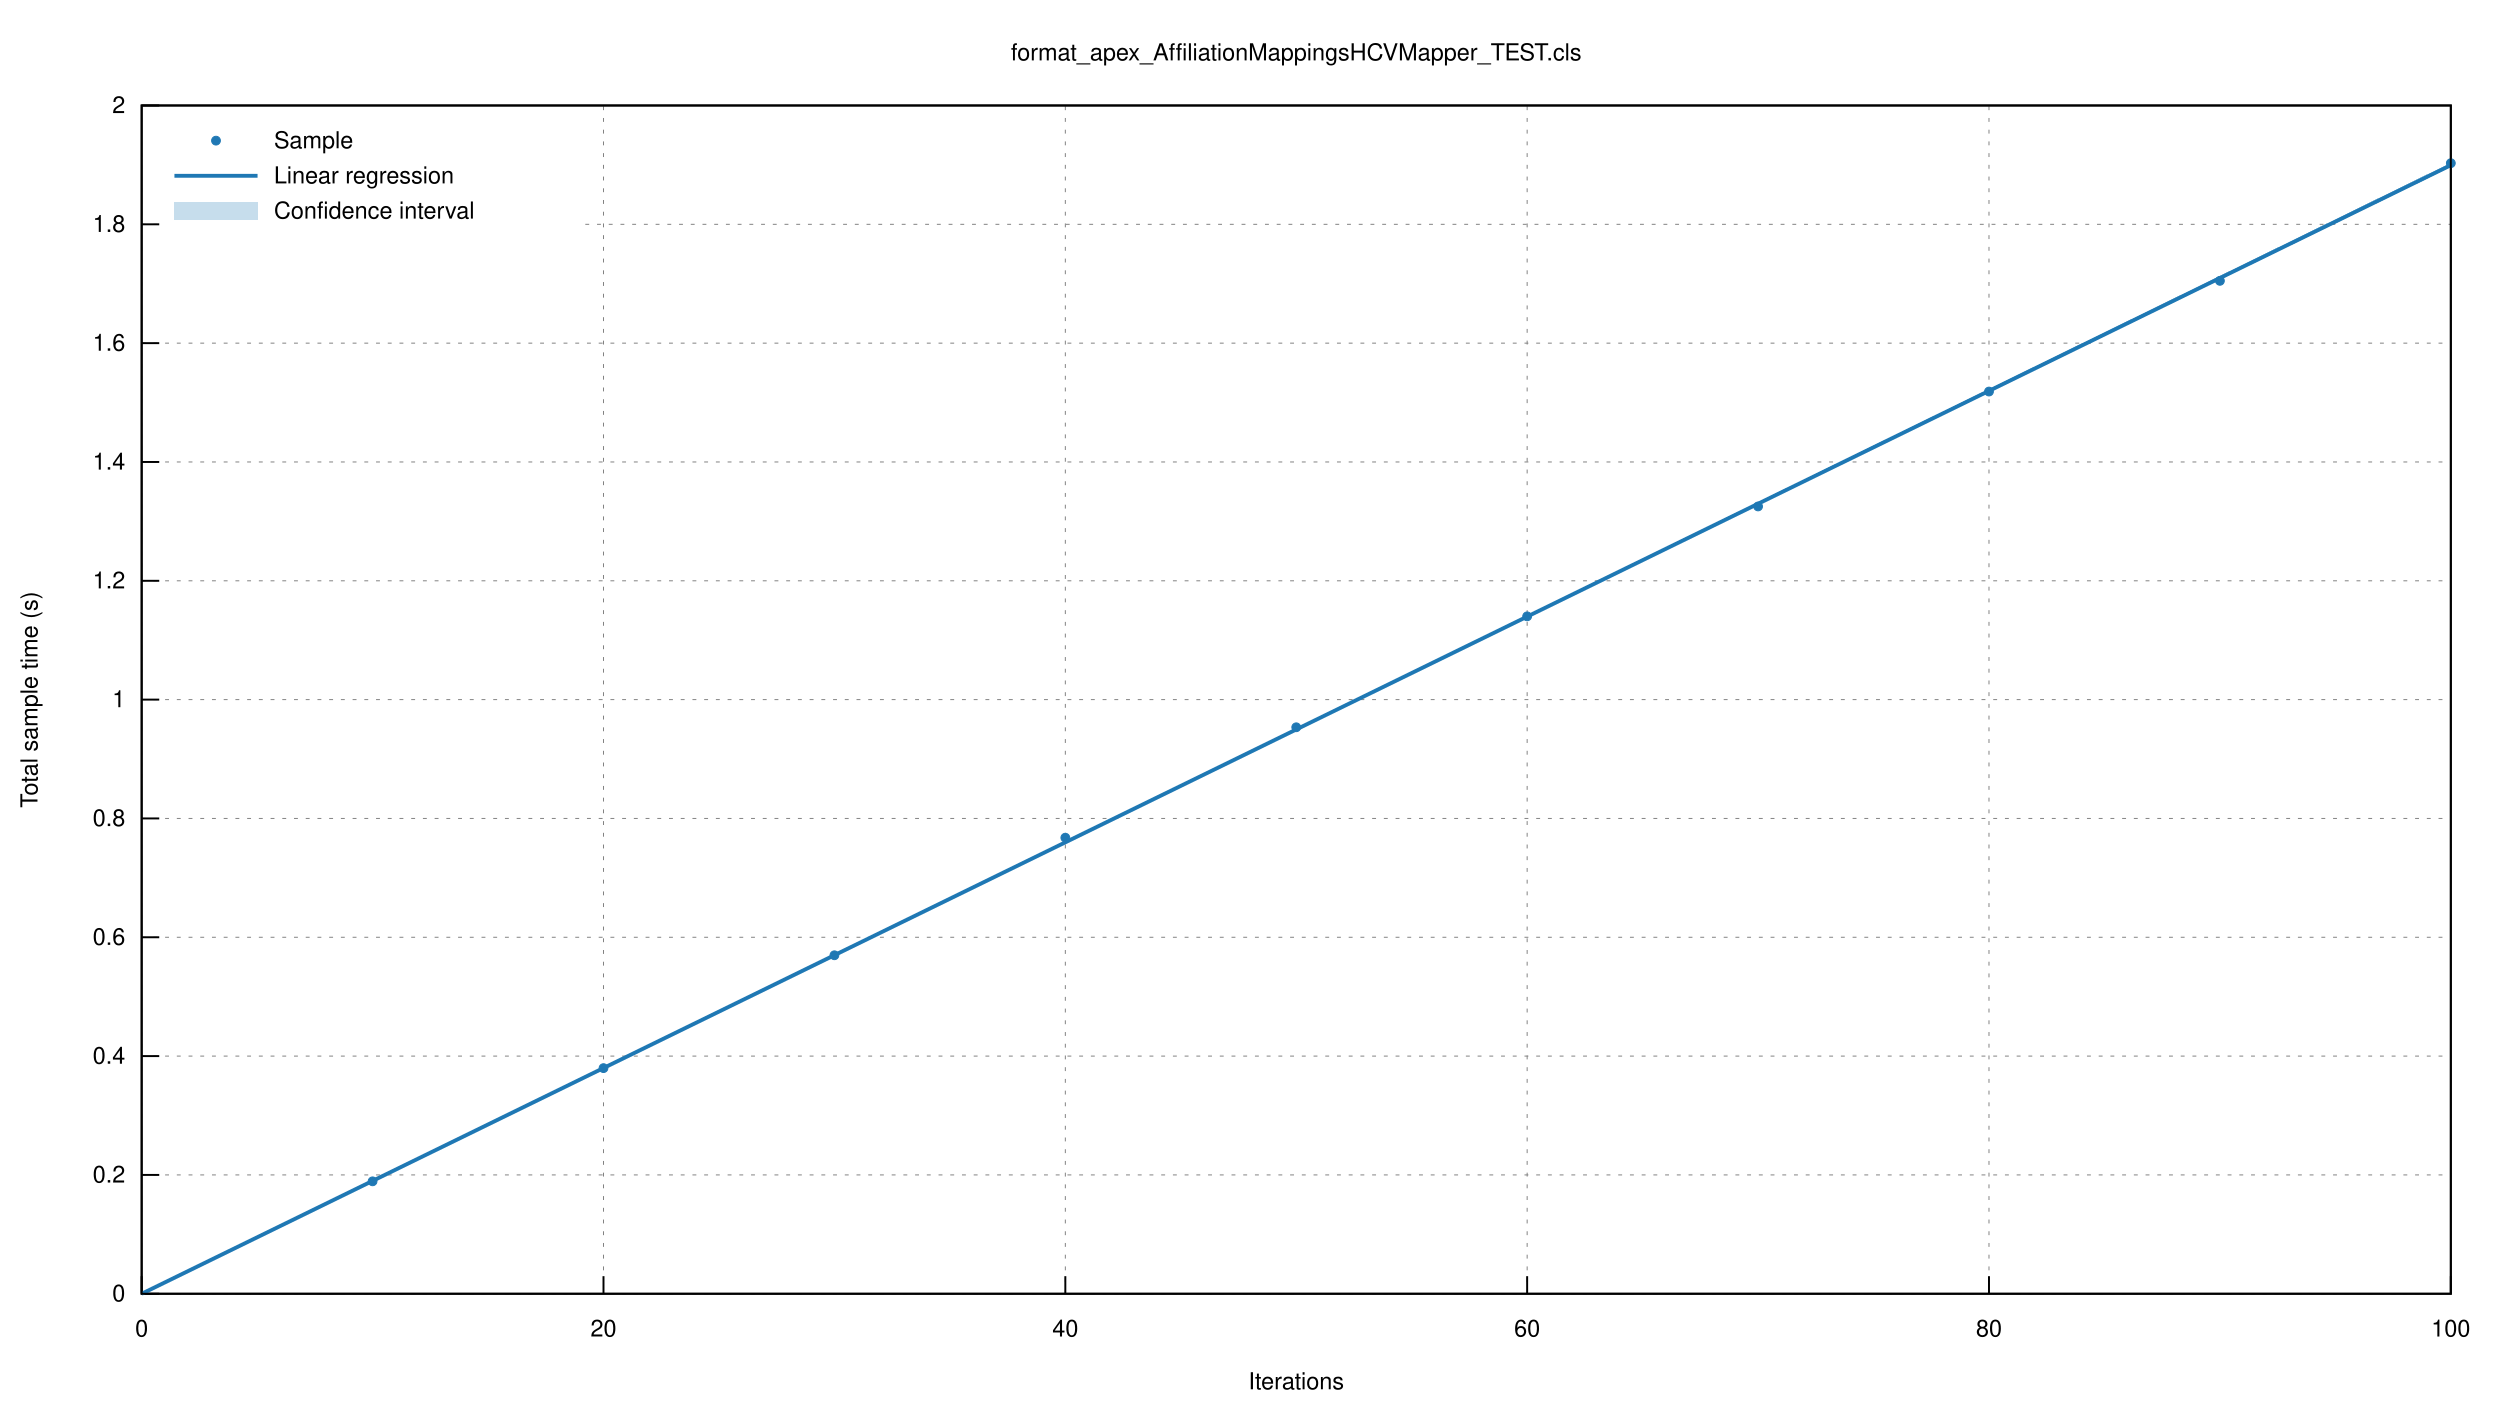
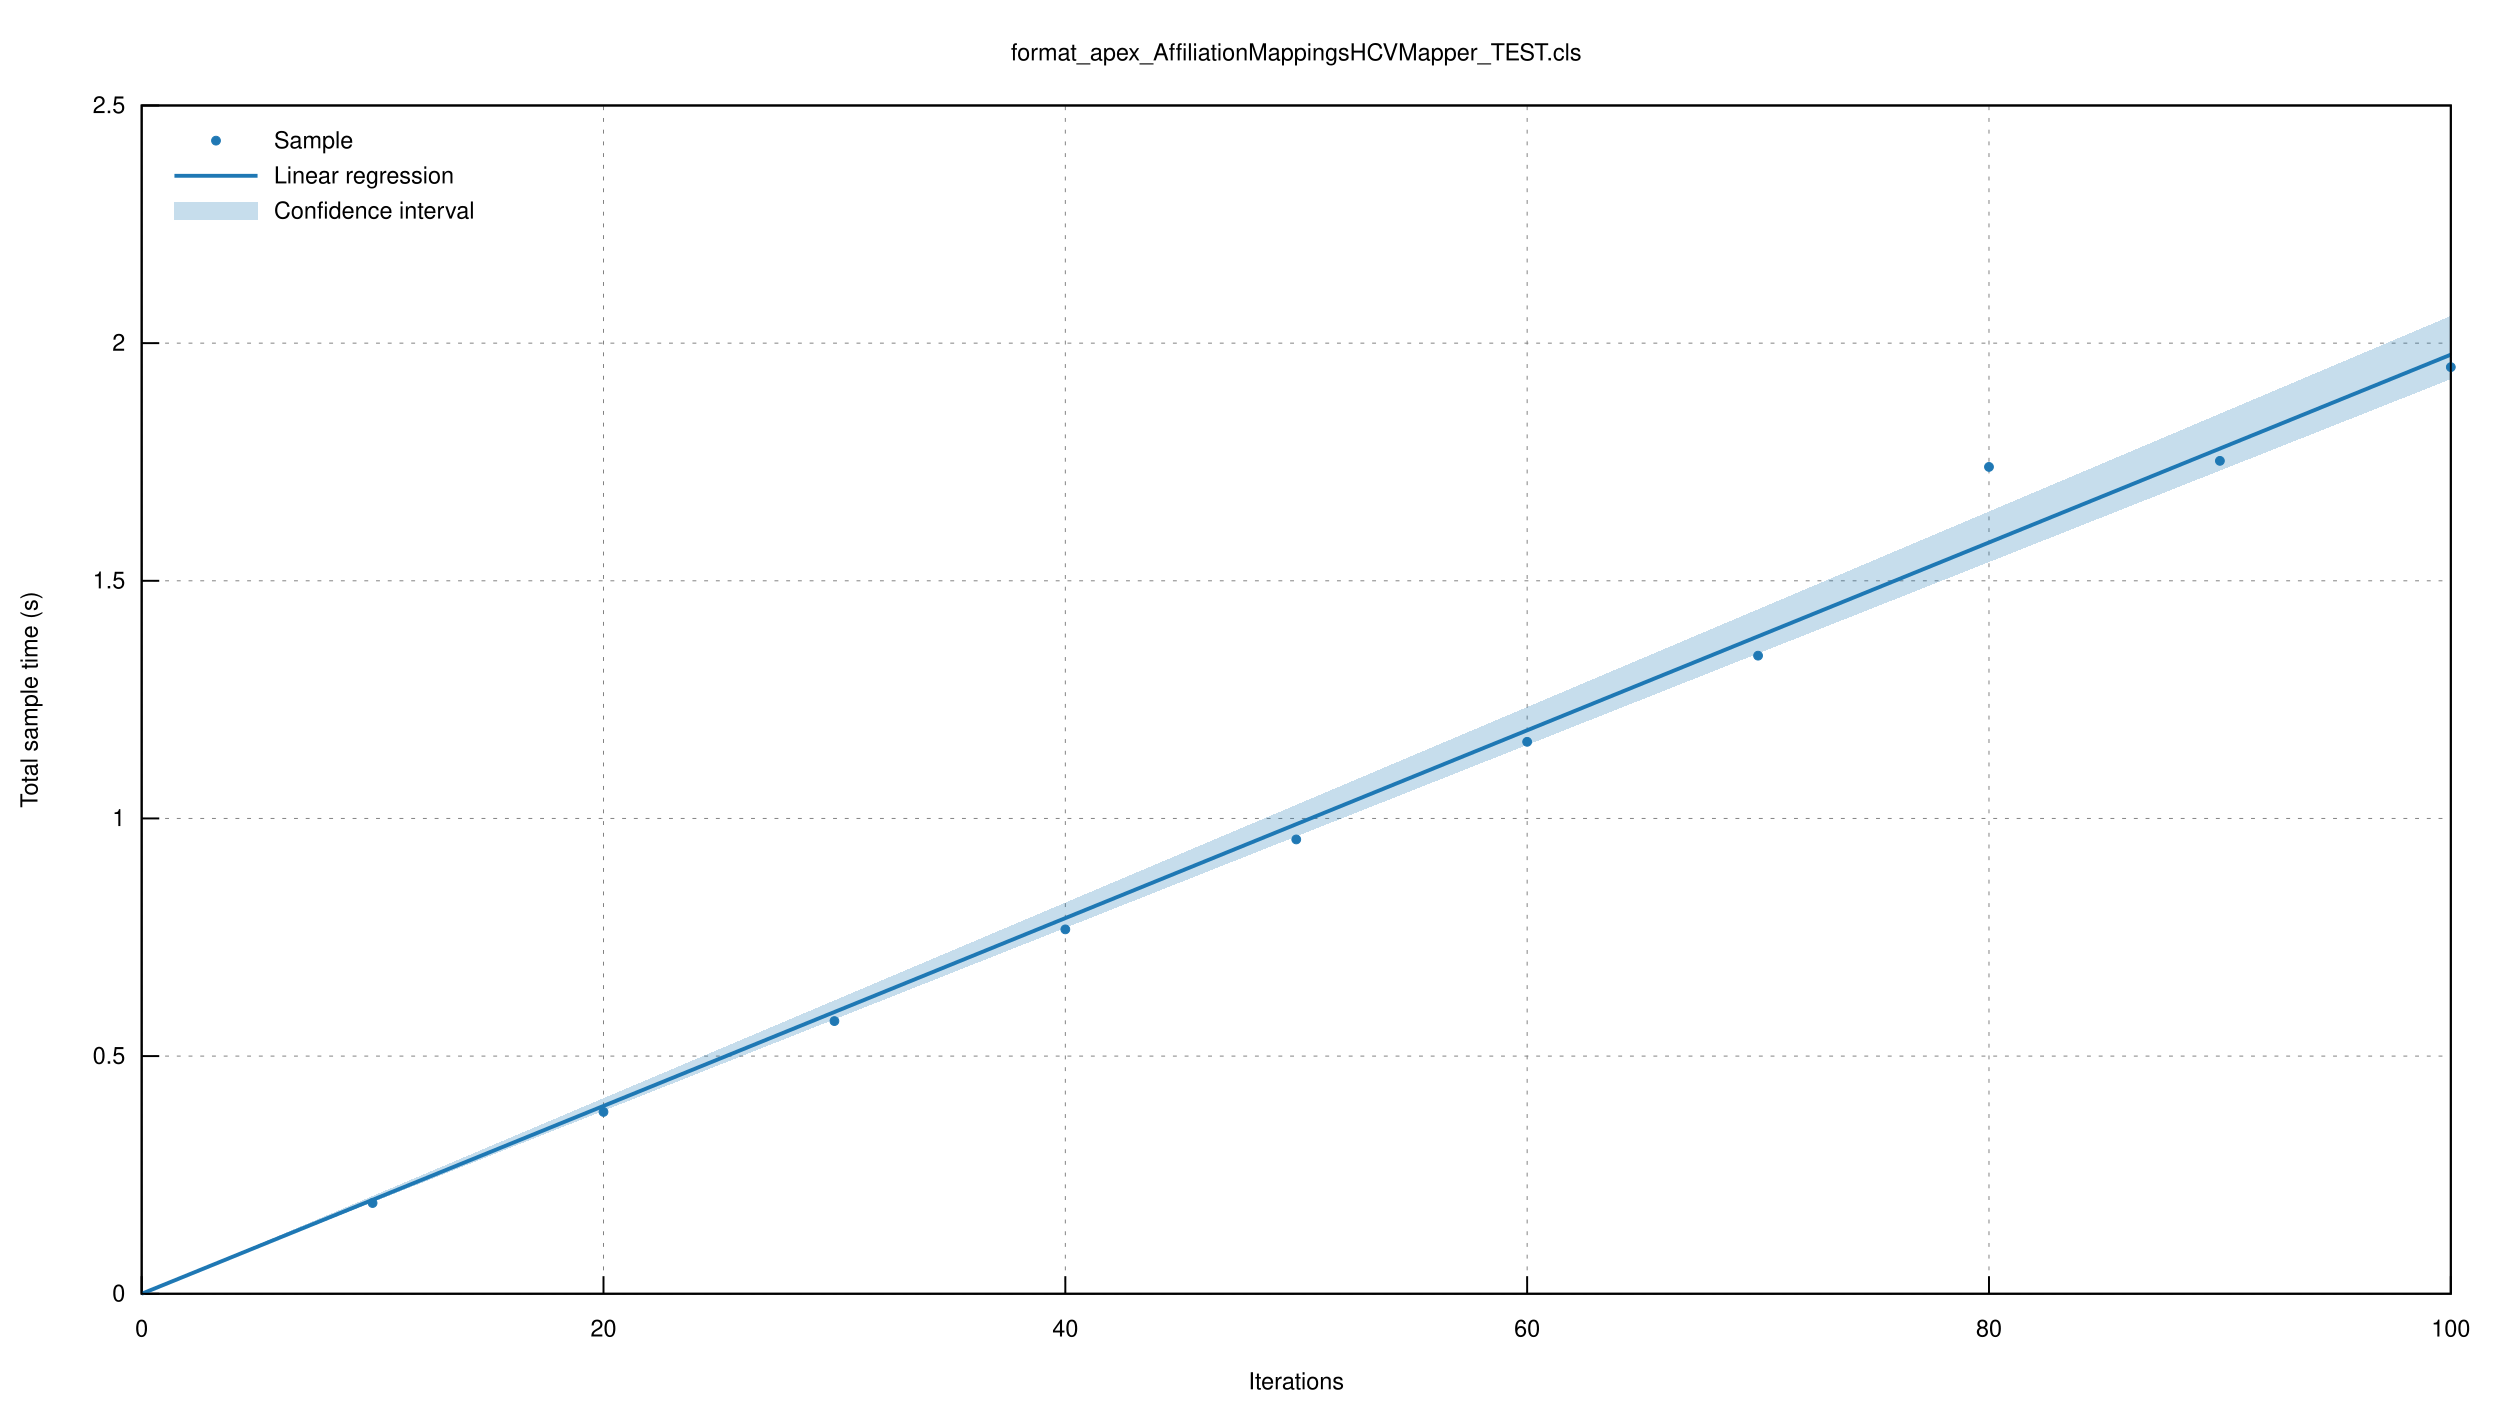
<svg xmlns="http://www.w3.org/2000/svg" xmlns:xlink="http://www.w3.org/1999/xlink" viewBox="0 0 1280 720">
  <g id="gnuplot_canvas">
    <rect x="0" y="0" width="1280" height="720" fill="none" />
    <defs>
      <circle id="gpDot" r="0.5" stroke-width="0.5" stroke="currentColor" />
      <path id="gpPt0" stroke-width="0.222" stroke="currentColor" d="M-1,0 h2 M0,-1 v2" />
      <path id="gpPt1" stroke-width="0.222" stroke="currentColor" d="M-1,-1 L1,1 M1,-1 L-1,1" />
      <path id="gpPt2" stroke-width="0.222" stroke="currentColor" d="M-1,0 L1,0 M0,-1 L0,1 M-1,-1 L1,1 M-1,1 L1,-1" />
      <rect id="gpPt3" stroke-width="0.222" stroke="currentColor" x="-1" y="-1" width="2" height="2" />
      <rect id="gpPt4" stroke-width="0.222" stroke="currentColor" fill="currentColor" x="-1" y="-1" width="2" height="2" />
      <circle id="gpPt5" stroke-width="0.222" stroke="currentColor" cx="0" cy="0" r="1" />
      <use xlink:href="#gpPt5" id="gpPt6" fill="currentColor" stroke="none" />
      <path id="gpPt7" stroke-width="0.222" stroke="currentColor" d="M0,-1.33 L-1.33,0.67 L1.33,0.67 z" />
      <use xlink:href="#gpPt7" id="gpPt8" fill="currentColor" stroke="none" />
      <use xlink:href="#gpPt7" id="gpPt9" stroke="currentColor" transform="rotate(180)" />
      <use xlink:href="#gpPt9" id="gpPt10" fill="currentColor" stroke="none" />
      <use xlink:href="#gpPt3" id="gpPt11" stroke="currentColor" transform="rotate(45)" />
      <use xlink:href="#gpPt11" id="gpPt12" fill="currentColor" stroke="none" />
      <path id="gpPt13" stroke-width="0.222" stroke="currentColor" d="M0,1.330 L1.265,0.411 L0.782,-1.067 L-0.782,-1.076 L-1.265,0.411 z" />
      <use xlink:href="#gpPt13" id="gpPt14" fill="currentColor" stroke="none" />
      <filter id="textbox" filterUnits="objectBoundingBox" x="0" y="0" height="1" width="1">
        <feFlood flood-color="white" flood-opacity="1" result="bgnd" />
        <feComposite in="SourceGraphic" in2="bgnd" operator="atop" />
      </filter>
      <filter id="greybox" filterUnits="objectBoundingBox" x="0" y="0" height="1" width="1">
        <feFlood flood-color="lightgrey" flood-opacity="1" result="grey" />
        <feComposite in="SourceGraphic" in2="grey" operator="atop" />
      </filter>
    </defs>
    <g fill="none" color="white" stroke="currentColor" stroke-width="1.00" stroke-linecap="butt" stroke-linejoin="miter">
</g>
    <g fill="none" color="black" stroke="currentColor" stroke-width="1.00" stroke-linecap="butt" stroke-linejoin="miter">
</g>
    <g fill="none" color="black" stroke="black" stroke-width="0.50" stroke-linecap="butt" stroke-linejoin="miter">
</g>
    <g fill="none" color="gray" stroke="currentColor" stroke-width="0.50" stroke-linecap="butt" stroke-linejoin="miter">
      <path stroke="gray" stroke-dasharray="2,4" class="gridline" d="M72.53,662.40 L1254.82,662.40  " />
    </g>
    <g fill="none" color="gray" stroke="gray" stroke-width="1.00" stroke-linecap="butt" stroke-linejoin="miter">
</g>
    <g fill="none" color="black" stroke="currentColor" stroke-width="1.00" stroke-linecap="butt" stroke-linejoin="miter">
      <path stroke="black" d="M72.53,662.40 L81.53,662.40  " />
      <g transform="translate(64.14,666.30)" stroke="none" fill="black" font-family="Helvetica" font-size="12.00" text-anchor="end">
        <text>
          <tspan font-family="Helvetica"> 0</tspan>
        </text>
      </g>
    </g>
    <g fill="none" color="black" stroke="currentColor" stroke-width="1.00" stroke-linecap="butt" stroke-linejoin="miter">
</g>
    <g fill="none" color="black" stroke="black" stroke-width="0.50" stroke-linecap="butt" stroke-linejoin="miter">
</g>
    <g fill="none" color="gray" stroke="currentColor" stroke-width="0.50" stroke-linecap="butt" stroke-linejoin="miter">
-       <path stroke="gray" stroke-dasharray="2,4" class="gridline" d="M72.53,601.56 L1254.82,601.56  " />
-     </g>
-     <g fill="none" color="gray" stroke="gray" stroke-width="1.00" stroke-linecap="butt" stroke-linejoin="miter">
- </g>
-     <g fill="none" color="black" stroke="currentColor" stroke-width="1.00" stroke-linecap="butt" stroke-linejoin="miter">
-       <path stroke="black" d="M72.53,601.56 L81.53,601.56  " />
-       <g transform="translate(64.14,605.46)" stroke="none" fill="black" font-family="Helvetica" font-size="12.00" text-anchor="end">
-         <text>
-           <tspan font-family="Helvetica"> 0.2</tspan>
-         </text>
-       </g>
-     </g>
-     <g fill="none" color="black" stroke="currentColor" stroke-width="1.00" stroke-linecap="butt" stroke-linejoin="miter">
- </g>
-     <g fill="none" color="black" stroke="black" stroke-width="0.50" stroke-linecap="butt" stroke-linejoin="miter">
- </g>
-     <g fill="none" color="gray" stroke="currentColor" stroke-width="0.50" stroke-linecap="butt" stroke-linejoin="miter">
      <path stroke="gray" stroke-dasharray="2,4" class="gridline" d="M72.53,540.72 L1254.82,540.72  " />
    </g>
    <g fill="none" color="gray" stroke="gray" stroke-width="1.00" stroke-linecap="butt" stroke-linejoin="miter">
</g>
    <g fill="none" color="black" stroke="currentColor" stroke-width="1.00" stroke-linecap="butt" stroke-linejoin="miter">
      <path stroke="black" d="M72.53,540.72 L81.53,540.72  " />
      <g transform="translate(64.14,544.62)" stroke="none" fill="black" font-family="Helvetica" font-size="12.00" text-anchor="end">
        <text>
-           <tspan font-family="Helvetica"> 0.4</tspan>
-         </text>
-       </g>
-     </g>
-     <g fill="none" color="black" stroke="currentColor" stroke-width="1.00" stroke-linecap="butt" stroke-linejoin="miter">
- </g>
-     <g fill="none" color="black" stroke="black" stroke-width="0.50" stroke-linecap="butt" stroke-linejoin="miter">
- </g>
-     <g fill="none" color="gray" stroke="currentColor" stroke-width="0.50" stroke-linecap="butt" stroke-linejoin="miter">
-       <path stroke="gray" stroke-dasharray="2,4" class="gridline" d="M72.53,479.88 L1254.82,479.88  " />
-     </g>
-     <g fill="none" color="gray" stroke="gray" stroke-width="1.00" stroke-linecap="butt" stroke-linejoin="miter">
- </g>
-     <g fill="none" color="black" stroke="currentColor" stroke-width="1.00" stroke-linecap="butt" stroke-linejoin="miter">
-       <path stroke="black" d="M72.53,479.88 L81.53,479.88  " />
-       <g transform="translate(64.14,483.78)" stroke="none" fill="black" font-family="Helvetica" font-size="12.00" text-anchor="end">
-         <text>
-           <tspan font-family="Helvetica"> 0.6</tspan>
+           <tspan font-family="Helvetica"> 0.5</tspan>
        </text>
      </g>
    </g>
    <g fill="none" color="black" stroke="currentColor" stroke-width="1.00" stroke-linecap="butt" stroke-linejoin="miter">
</g>
    <g fill="none" color="black" stroke="black" stroke-width="0.50" stroke-linecap="butt" stroke-linejoin="miter">
</g>
    <g fill="none" color="gray" stroke="currentColor" stroke-width="0.50" stroke-linecap="butt" stroke-linejoin="miter">
      <path stroke="gray" stroke-dasharray="2,4" class="gridline" d="M72.53,419.04 L1254.82,419.04  " />
    </g>
    <g fill="none" color="gray" stroke="gray" stroke-width="1.00" stroke-linecap="butt" stroke-linejoin="miter">
</g>
    <g fill="none" color="black" stroke="currentColor" stroke-width="1.00" stroke-linecap="butt" stroke-linejoin="miter">
      <path stroke="black" d="M72.53,419.04 L81.53,419.04  " />
      <g transform="translate(64.14,422.94)" stroke="none" fill="black" font-family="Helvetica" font-size="12.00" text-anchor="end">
        <text>
-           <tspan font-family="Helvetica"> 0.8</tspan>
-         </text>
-       </g>
-     </g>
-     <g fill="none" color="black" stroke="currentColor" stroke-width="1.00" stroke-linecap="butt" stroke-linejoin="miter">
- </g>
-     <g fill="none" color="black" stroke="black" stroke-width="0.50" stroke-linecap="butt" stroke-linejoin="miter">
- </g>
-     <g fill="none" color="gray" stroke="currentColor" stroke-width="0.50" stroke-linecap="butt" stroke-linejoin="miter">
-       <path stroke="gray" stroke-dasharray="2,4" class="gridline" d="M72.53,358.20 L1254.82,358.20  " />
-     </g>
-     <g fill="none" color="gray" stroke="gray" stroke-width="1.00" stroke-linecap="butt" stroke-linejoin="miter">
- </g>
-     <g fill="none" color="black" stroke="currentColor" stroke-width="1.00" stroke-linecap="butt" stroke-linejoin="miter">
-       <path stroke="black" d="M72.53,358.20 L81.53,358.20  " />
-       <g transform="translate(64.14,362.10)" stroke="none" fill="black" font-family="Helvetica" font-size="12.00" text-anchor="end">
-         <text>
          <tspan font-family="Helvetica"> 1</tspan>
        </text>
      </g>
    </g>
    <g fill="none" color="black" stroke="currentColor" stroke-width="1.00" stroke-linecap="butt" stroke-linejoin="miter">
</g>
    <g fill="none" color="black" stroke="black" stroke-width="0.50" stroke-linecap="butt" stroke-linejoin="miter">
</g>
    <g fill="none" color="gray" stroke="currentColor" stroke-width="0.50" stroke-linecap="butt" stroke-linejoin="miter">
      <path stroke="gray" stroke-dasharray="2,4" class="gridline" d="M72.53,297.37 L1254.82,297.37  " />
    </g>
    <g fill="none" color="gray" stroke="gray" stroke-width="1.00" stroke-linecap="butt" stroke-linejoin="miter">
</g>
    <g fill="none" color="black" stroke="currentColor" stroke-width="1.00" stroke-linecap="butt" stroke-linejoin="miter">
      <path stroke="black" d="M72.53,297.37 L81.53,297.37  " />
      <g transform="translate(64.14,301.27)" stroke="none" fill="black" font-family="Helvetica" font-size="12.00" text-anchor="end">
        <text>
-           <tspan font-family="Helvetica"> 1.2</tspan>
-         </text>
-       </g>
-     </g>
-     <g fill="none" color="black" stroke="currentColor" stroke-width="1.00" stroke-linecap="butt" stroke-linejoin="miter">
- </g>
-     <g fill="none" color="black" stroke="black" stroke-width="0.50" stroke-linecap="butt" stroke-linejoin="miter">
- </g>
-     <g fill="none" color="gray" stroke="currentColor" stroke-width="0.50" stroke-linecap="butt" stroke-linejoin="miter">
-       <path stroke="gray" stroke-dasharray="2,4" class="gridline" d="M72.53,236.53 L1254.82,236.53  " />
-     </g>
-     <g fill="none" color="gray" stroke="gray" stroke-width="1.00" stroke-linecap="butt" stroke-linejoin="miter">
- </g>
-     <g fill="none" color="black" stroke="currentColor" stroke-width="1.00" stroke-linecap="butt" stroke-linejoin="miter">
-       <path stroke="black" d="M72.53,236.53 L81.53,236.53  " />
-       <g transform="translate(64.14,240.43)" stroke="none" fill="black" font-family="Helvetica" font-size="12.00" text-anchor="end">
-         <text>
-           <tspan font-family="Helvetica"> 1.4</tspan>
+           <tspan font-family="Helvetica"> 1.5</tspan>
        </text>
      </g>
    </g>
    <g fill="none" color="black" stroke="currentColor" stroke-width="1.00" stroke-linecap="butt" stroke-linejoin="miter">
</g>
    <g fill="none" color="black" stroke="black" stroke-width="0.50" stroke-linecap="butt" stroke-linejoin="miter">
</g>
    <g fill="none" color="gray" stroke="currentColor" stroke-width="0.50" stroke-linecap="butt" stroke-linejoin="miter">
      <path stroke="gray" stroke-dasharray="2,4" class="gridline" d="M72.53,175.69 L1254.82,175.69  " />
    </g>
    <g fill="none" color="gray" stroke="gray" stroke-width="1.00" stroke-linecap="butt" stroke-linejoin="miter">
</g>
    <g fill="none" color="black" stroke="currentColor" stroke-width="1.00" stroke-linecap="butt" stroke-linejoin="miter">
      <path stroke="black" d="M72.53,175.69 L81.53,175.69  " />
      <g transform="translate(64.14,179.59)" stroke="none" fill="black" font-family="Helvetica" font-size="12.00" text-anchor="end">
        <text>
-           <tspan font-family="Helvetica"> 1.6</tspan>
-         </text>
-       </g>
-     </g>
-     <g fill="none" color="black" stroke="currentColor" stroke-width="1.00" stroke-linecap="butt" stroke-linejoin="miter">
- </g>
-     <g fill="none" color="black" stroke="black" stroke-width="0.50" stroke-linecap="butt" stroke-linejoin="miter">
- </g>
-     <g fill="none" color="gray" stroke="currentColor" stroke-width="0.50" stroke-linecap="butt" stroke-linejoin="miter">
-       <path stroke="gray" stroke-dasharray="2,4" class="gridline" d="M72.53,114.85 L80.92,114.85 M299.67,114.85 L1254.82,114.85  " />
-     </g>
-     <g fill="none" color="gray" stroke="gray" stroke-width="1.00" stroke-linecap="butt" stroke-linejoin="miter">
- </g>
-     <g fill="none" color="black" stroke="currentColor" stroke-width="1.00" stroke-linecap="butt" stroke-linejoin="miter">
-       <path stroke="black" d="M72.53,114.85 L81.53,114.85  " />
-       <g transform="translate(64.14,118.75)" stroke="none" fill="black" font-family="Helvetica" font-size="12.00" text-anchor="end">
-         <text>
-           <tspan font-family="Helvetica"> 1.8</tspan>
+           <tspan font-family="Helvetica"> 2</tspan>
        </text>
      </g>
    </g>
    <g fill="none" color="black" stroke="currentColor" stroke-width="1.00" stroke-linecap="butt" stroke-linejoin="miter">
</g>
    <g fill="none" color="black" stroke="black" stroke-width="0.50" stroke-linecap="butt" stroke-linejoin="miter">
</g>
    <g fill="none" color="gray" stroke="currentColor" stroke-width="0.50" stroke-linecap="butt" stroke-linejoin="miter">
      <path stroke="gray" stroke-dasharray="2,4" class="gridline" d="M72.53,54.01 L1254.82,54.01  " />
    </g>
    <g fill="none" color="gray" stroke="gray" stroke-width="1.00" stroke-linecap="butt" stroke-linejoin="miter">
</g>
    <g fill="none" color="black" stroke="currentColor" stroke-width="1.00" stroke-linecap="butt" stroke-linejoin="miter">
      <path stroke="black" d="M72.53,54.01 L81.53,54.01  " />
      <g transform="translate(64.14,57.91)" stroke="none" fill="black" font-family="Helvetica" font-size="12.00" text-anchor="end">
        <text>
-           <tspan font-family="Helvetica"> 2</tspan>
+           <tspan font-family="Helvetica"> 2.5</tspan>
        </text>
      </g>
    </g>
    <g fill="none" color="black" stroke="currentColor" stroke-width="1.00" stroke-linecap="butt" stroke-linejoin="miter">
</g>
    <g fill="none" color="black" stroke="black" stroke-width="0.50" stroke-linecap="butt" stroke-linejoin="miter">
</g>
    <g fill="none" color="gray" stroke="currentColor" stroke-width="0.50" stroke-linecap="butt" stroke-linejoin="miter">
      <path stroke="gray" stroke-dasharray="2,4" class="gridline" d="M72.53,662.40 L72.53,54.01  " />
    </g>
    <g fill="none" color="gray" stroke="gray" stroke-width="1.00" stroke-linecap="butt" stroke-linejoin="miter">
</g>
    <g fill="none" color="black" stroke="currentColor" stroke-width="1.00" stroke-linecap="butt" stroke-linejoin="miter">
      <path stroke="black" d="M72.53,662.40 L72.53,653.40  " />
      <g transform="translate(72.53,684.30)" stroke="none" fill="black" font-family="Helvetica" font-size="12.00" text-anchor="middle">
        <text>
          <tspan font-family="Helvetica"> 0</tspan>
        </text>
      </g>
    </g>
    <g fill="none" color="black" stroke="currentColor" stroke-width="1.00" stroke-linecap="butt" stroke-linejoin="miter">
</g>
    <g fill="none" color="black" stroke="black" stroke-width="0.50" stroke-linecap="butt" stroke-linejoin="miter">
</g>
    <g fill="none" color="gray" stroke="currentColor" stroke-width="0.50" stroke-linecap="butt" stroke-linejoin="miter">
      <path stroke="gray" stroke-dasharray="2,4" class="gridline" d="M308.99,662.40 L308.99,54.01  " />
    </g>
    <g fill="none" color="gray" stroke="gray" stroke-width="1.00" stroke-linecap="butt" stroke-linejoin="miter">
</g>
    <g fill="none" color="black" stroke="currentColor" stroke-width="1.00" stroke-linecap="butt" stroke-linejoin="miter">
      <path stroke="black" d="M308.99,662.40 L308.99,653.40  " />
      <g transform="translate(308.99,684.30)" stroke="none" fill="black" font-family="Helvetica" font-size="12.00" text-anchor="middle">
        <text>
          <tspan font-family="Helvetica"> 20</tspan>
        </text>
      </g>
    </g>
    <g fill="none" color="black" stroke="currentColor" stroke-width="1.00" stroke-linecap="butt" stroke-linejoin="miter">
</g>
    <g fill="none" color="black" stroke="black" stroke-width="0.50" stroke-linecap="butt" stroke-linejoin="miter">
</g>
    <g fill="none" color="gray" stroke="currentColor" stroke-width="0.50" stroke-linecap="butt" stroke-linejoin="miter">
      <path stroke="gray" stroke-dasharray="2,4" class="gridline" d="M545.45,662.40 L545.45,54.01  " />
    </g>
    <g fill="none" color="gray" stroke="gray" stroke-width="1.00" stroke-linecap="butt" stroke-linejoin="miter">
</g>
    <g fill="none" color="black" stroke="currentColor" stroke-width="1.00" stroke-linecap="butt" stroke-linejoin="miter">
      <path stroke="black" d="M545.45,662.40 L545.45,653.40  " />
      <g transform="translate(545.45,684.30)" stroke="none" fill="black" font-family="Helvetica" font-size="12.00" text-anchor="middle">
        <text>
          <tspan font-family="Helvetica"> 40</tspan>
        </text>
      </g>
    </g>
    <g fill="none" color="black" stroke="currentColor" stroke-width="1.00" stroke-linecap="butt" stroke-linejoin="miter">
</g>
    <g fill="none" color="black" stroke="black" stroke-width="0.50" stroke-linecap="butt" stroke-linejoin="miter">
</g>
    <g fill="none" color="gray" stroke="currentColor" stroke-width="0.50" stroke-linecap="butt" stroke-linejoin="miter">
      <path stroke="gray" stroke-dasharray="2,4" class="gridline" d="M781.90,662.40 L781.90,54.01  " />
    </g>
    <g fill="none" color="gray" stroke="gray" stroke-width="1.00" stroke-linecap="butt" stroke-linejoin="miter">
</g>
    <g fill="none" color="black" stroke="currentColor" stroke-width="1.00" stroke-linecap="butt" stroke-linejoin="miter">
      <path stroke="black" d="M781.90,662.40 L781.90,653.40  " />
      <g transform="translate(781.90,684.30)" stroke="none" fill="black" font-family="Helvetica" font-size="12.00" text-anchor="middle">
        <text>
          <tspan font-family="Helvetica"> 60</tspan>
        </text>
      </g>
    </g>
    <g fill="none" color="black" stroke="currentColor" stroke-width="1.00" stroke-linecap="butt" stroke-linejoin="miter">
</g>
    <g fill="none" color="black" stroke="black" stroke-width="0.50" stroke-linecap="butt" stroke-linejoin="miter">
</g>
    <g fill="none" color="gray" stroke="currentColor" stroke-width="0.50" stroke-linecap="butt" stroke-linejoin="miter">
      <path stroke="gray" stroke-dasharray="2,4" class="gridline" d="M1018.36,662.40 L1018.36,54.01  " />
    </g>
    <g fill="none" color="gray" stroke="gray" stroke-width="1.00" stroke-linecap="butt" stroke-linejoin="miter">
</g>
    <g fill="none" color="black" stroke="currentColor" stroke-width="1.00" stroke-linecap="butt" stroke-linejoin="miter">
      <path stroke="black" d="M1018.36,662.40 L1018.36,653.40  " />
      <g transform="translate(1018.36,684.30)" stroke="none" fill="black" font-family="Helvetica" font-size="12.00" text-anchor="middle">
        <text>
          <tspan font-family="Helvetica"> 80</tspan>
        </text>
      </g>
    </g>
    <g fill="none" color="black" stroke="currentColor" stroke-width="1.00" stroke-linecap="butt" stroke-linejoin="miter">
</g>
    <g fill="none" color="black" stroke="black" stroke-width="0.50" stroke-linecap="butt" stroke-linejoin="miter">
</g>
    <g fill="none" color="gray" stroke="currentColor" stroke-width="0.50" stroke-linecap="butt" stroke-linejoin="miter">
      <path stroke="gray" stroke-dasharray="2,4" class="gridline" d="M1254.82,662.40 L1254.82,54.01  " />
    </g>
    <g fill="none" color="gray" stroke="gray" stroke-width="1.00" stroke-linecap="butt" stroke-linejoin="miter">
</g>
    <g fill="none" color="black" stroke="currentColor" stroke-width="1.00" stroke-linecap="butt" stroke-linejoin="miter">
      <path stroke="black" d="M1254.82,662.40 L1254.82,653.40  " />
      <g transform="translate(1254.82,684.30)" stroke="none" fill="black" font-family="Helvetica" font-size="12.00" text-anchor="middle">
        <text>
          <tspan font-family="Helvetica"> 100</tspan>
        </text>
      </g>
    </g>
    <g fill="none" color="black" stroke="currentColor" stroke-width="1.00" stroke-linecap="butt" stroke-linejoin="miter">
</g>
    <g fill="none" color="black" stroke="currentColor" stroke-width="1.00" stroke-linecap="butt" stroke-linejoin="miter">
      <path stroke="black" d="M72.53,54.01 L72.53,662.40 L1254.82,662.40 L1254.82,54.01 L72.53,54.01 Z  " />
    </g>
    <g fill="none" color="black" stroke="currentColor" stroke-width="1.00" stroke-linecap="butt" stroke-linejoin="miter">
      <g transform="translate(19.18,358.21) rotate(270)" stroke="none" fill="black" font-family="Helvetica" font-size="12.00" text-anchor="middle">
        <text>
          <tspan font-family="Helvetica">Total sample time (s)</tspan>
        </text>
      </g>
    </g>
    <g fill="none" color="black" stroke="currentColor" stroke-width="1.00" stroke-linecap="butt" stroke-linejoin="miter">
      <g transform="translate(663.67,711.30)" stroke="none" fill="black" font-family="Helvetica" font-size="12.00" text-anchor="middle">
        <text>
          <tspan font-family="Helvetica">Iterations</tspan>
        </text>
      </g>
    </g>
    <g fill="none" color="black" stroke="currentColor" stroke-width="1.00" stroke-linecap="butt" stroke-linejoin="miter">
</g>
    <g id="gnuplot_plot_1">
      <g fill="none" color="black" stroke="currentColor" stroke-width="1.00" stroke-linecap="butt" stroke-linejoin="miter">
        <g transform="translate(140.26,75.91)" stroke="none" fill="black" font-family="Helvetica" font-size="12.00" text-anchor="start">
          <text>
            <tspan font-family="Helvetica">Sample</tspan>
          </text>
        </g>
      </g>
      <g fill="none" color="black" stroke="currentColor" stroke-width="1.00" stroke-linecap="butt" stroke-linejoin="miter">
-         <use xlink:href="#gpPt6" transform="translate(190.76,604.84) scale(2.25)" color="rgb( 31, 120, 180)" />
-         <use xlink:href="#gpPt6" transform="translate(308.99,546.88) scale(2.25)" color="rgb( 31, 120, 180)" />
-         <use xlink:href="#gpPt6" transform="translate(427.22,489.10) scale(2.25)" color="rgb( 31, 120, 180)" />
-         <use xlink:href="#gpPt6" transform="translate(545.45,428.90) scale(2.25)" color="rgb( 31, 120, 180)" />
-         <use xlink:href="#gpPt6" transform="translate(663.68,372.37) scale(2.25)" color="rgb( 31, 120, 180)" />
-         <use xlink:href="#gpPt6" transform="translate(781.90,315.57) scale(2.25)" color="rgb( 31, 120, 180)" />
-         <use xlink:href="#gpPt6" transform="translate(900.13,259.30) scale(2.25)" color="rgb( 31, 120, 180)" />
-         <use xlink:href="#gpPt6" transform="translate(1018.36,200.47) scale(2.25)" color="rgb( 31, 120, 180)" />
-         <use xlink:href="#gpPt6" transform="translate(1136.59,143.79) scale(2.25)" color="rgb( 31, 120, 180)" />
-         <use xlink:href="#gpPt6" transform="translate(1254.82,83.55) scale(2.25)" color="rgb( 31, 120, 180)" />
+         <use xlink:href="#gpPt6" transform="translate(190.76,615.95) scale(2.25)" color="rgb( 31, 120, 180)" />
+         <use xlink:href="#gpPt6" transform="translate(308.99,569.30) scale(2.25)" color="rgb( 31, 120, 180)" />
+         <use xlink:href="#gpPt6" transform="translate(427.22,522.79) scale(2.25)" color="rgb( 31, 120, 180)" />
+         <use xlink:href="#gpPt6" transform="translate(545.45,475.84) scale(2.25)" color="rgb( 31, 120, 180)" />
+         <use xlink:href="#gpPt6" transform="translate(663.68,429.79) scale(2.25)" color="rgb( 31, 120, 180)" />
+         <use xlink:href="#gpPt6" transform="translate(781.90,379.81) scale(2.25)" color="rgb( 31, 120, 180)" />
+         <use xlink:href="#gpPt6" transform="translate(900.13,335.70) scale(2.25)" color="rgb( 31, 120, 180)" />
+         <use xlink:href="#gpPt6" transform="translate(1018.36,239.06) scale(2.25)" color="rgb( 31, 120, 180)" />
+         <use xlink:href="#gpPt6" transform="translate(1136.59,235.96) scale(2.25)" color="rgb( 31, 120, 180)" />
+         <use xlink:href="#gpPt6" transform="translate(1254.82,187.97) scale(2.25)" color="rgb( 31, 120, 180)" />
        <use xlink:href="#gpPt6" transform="translate(110.59,72.01) scale(2.25)" color="rgb( 31, 120, 180)" />
      </g>
    </g>
    <g id="gnuplot_plot_2">
      <g fill="none" color="white" stroke="rgb( 31, 120, 180)" stroke-width="2.00" stroke-linecap="butt" stroke-linejoin="miter">
</g>
      <g fill="none" color="black" stroke="currentColor" stroke-width="2.00" stroke-linecap="butt" stroke-linejoin="miter">
        <g transform="translate(140.26,93.91)" stroke="none" fill="black" font-family="Helvetica" font-size="12.00" text-anchor="start">
          <text>
            <tspan font-family="Helvetica">Linear regression</tspan>
          </text>
        </g>
      </g>
      <g fill="none" color="black" stroke="currentColor" stroke-width="2.00" stroke-linecap="butt" stroke-linejoin="miter">
-         <path stroke="rgb( 31, 120, 180)" d="M89.31,90.01 L131.87,90.01 M72.53,662.40 L1254.82,84.56  " />
+         <path stroke="rgb( 31, 120, 180)" d="M89.31,90.01 L131.87,90.01 M72.53,662.40 L1254.82,181.57  " />
      </g>
    </g>
    <g id="gnuplot_plot_3">
      <g fill="none" color="white" stroke="rgb( 31, 120, 180)" stroke-width="1.00" stroke-linecap="butt" stroke-linejoin="miter">
</g>
      <g fill="none" color="black" stroke="currentColor" stroke-width="1.00" stroke-linecap="butt" stroke-linejoin="miter">
        <g transform="translate(140.26,111.91)" stroke="none" fill="black" font-family="Helvetica" font-size="12.00" text-anchor="start">
          <text>
            <tspan font-family="Helvetica">Confidence interval</tspan>
          </text>
        </g>
      </g>
      <g fill="none" color="black" stroke="currentColor" stroke-width="1.00" stroke-linecap="butt" stroke-linejoin="miter">
        <g stroke="none" shape-rendering="crispEdges">
          <polygon fill="rgb( 31, 120, 180)" fill-opacity="0.25" points="89.31,112.51 131.87,112.51 131.87,103.51 89.31,103.51 " />
          <polygon fill="rgb( 31, 120, 180)" fill-opacity="0.25" points="72.53,662.40 72.53,662.40 72.53,662.40 " />
-           <polygon fill="rgb( 31, 120, 180)" fill-opacity="0.25" points="72.53,662.40 1254.82,85.64 1254.82,83.24 " />
+           <polygon fill="rgb( 31, 120, 180)" fill-opacity="0.25" points="72.53,662.40 1254.82,194.13 1254.82,161.75 " />
        </g>
      </g>
    </g>
    <g fill="none" color="white" stroke="rgb( 31, 120, 180)" stroke-width="2.00" stroke-linecap="butt" stroke-linejoin="miter">
</g>
    <g fill="none" color="black" stroke="currentColor" stroke-width="2.00" stroke-linecap="butt" stroke-linejoin="miter">
</g>
    <g fill="none" color="black" stroke="black" stroke-width="1.00" stroke-linecap="butt" stroke-linejoin="miter">
</g>
    <g fill="none" color="black" stroke="currentColor" stroke-width="1.00" stroke-linecap="butt" stroke-linejoin="miter">
      <path stroke="black" d="M72.53,54.01 L72.53,662.40 L1254.82,662.40 L1254.82,54.01 L72.53,54.01 Z  " />
    </g>
    <g fill="none" color="black" stroke="currentColor" stroke-width="1.00" stroke-linecap="butt" stroke-linejoin="miter">
      <g transform="translate(663.67,30.91)" stroke="none" fill="black" font-family="Helvetica" font-size="12.00" text-anchor="middle">
        <text>
          <tspan font-family="Helvetica">format_apex_AffiliationMappingsHCVMapper_TEST.cls</tspan>
        </text>
      </g>
    </g>
    <g fill="none" color="black" stroke="currentColor" stroke-width="1.00" stroke-linecap="butt" stroke-linejoin="miter">
</g>
  </g>
</svg>
